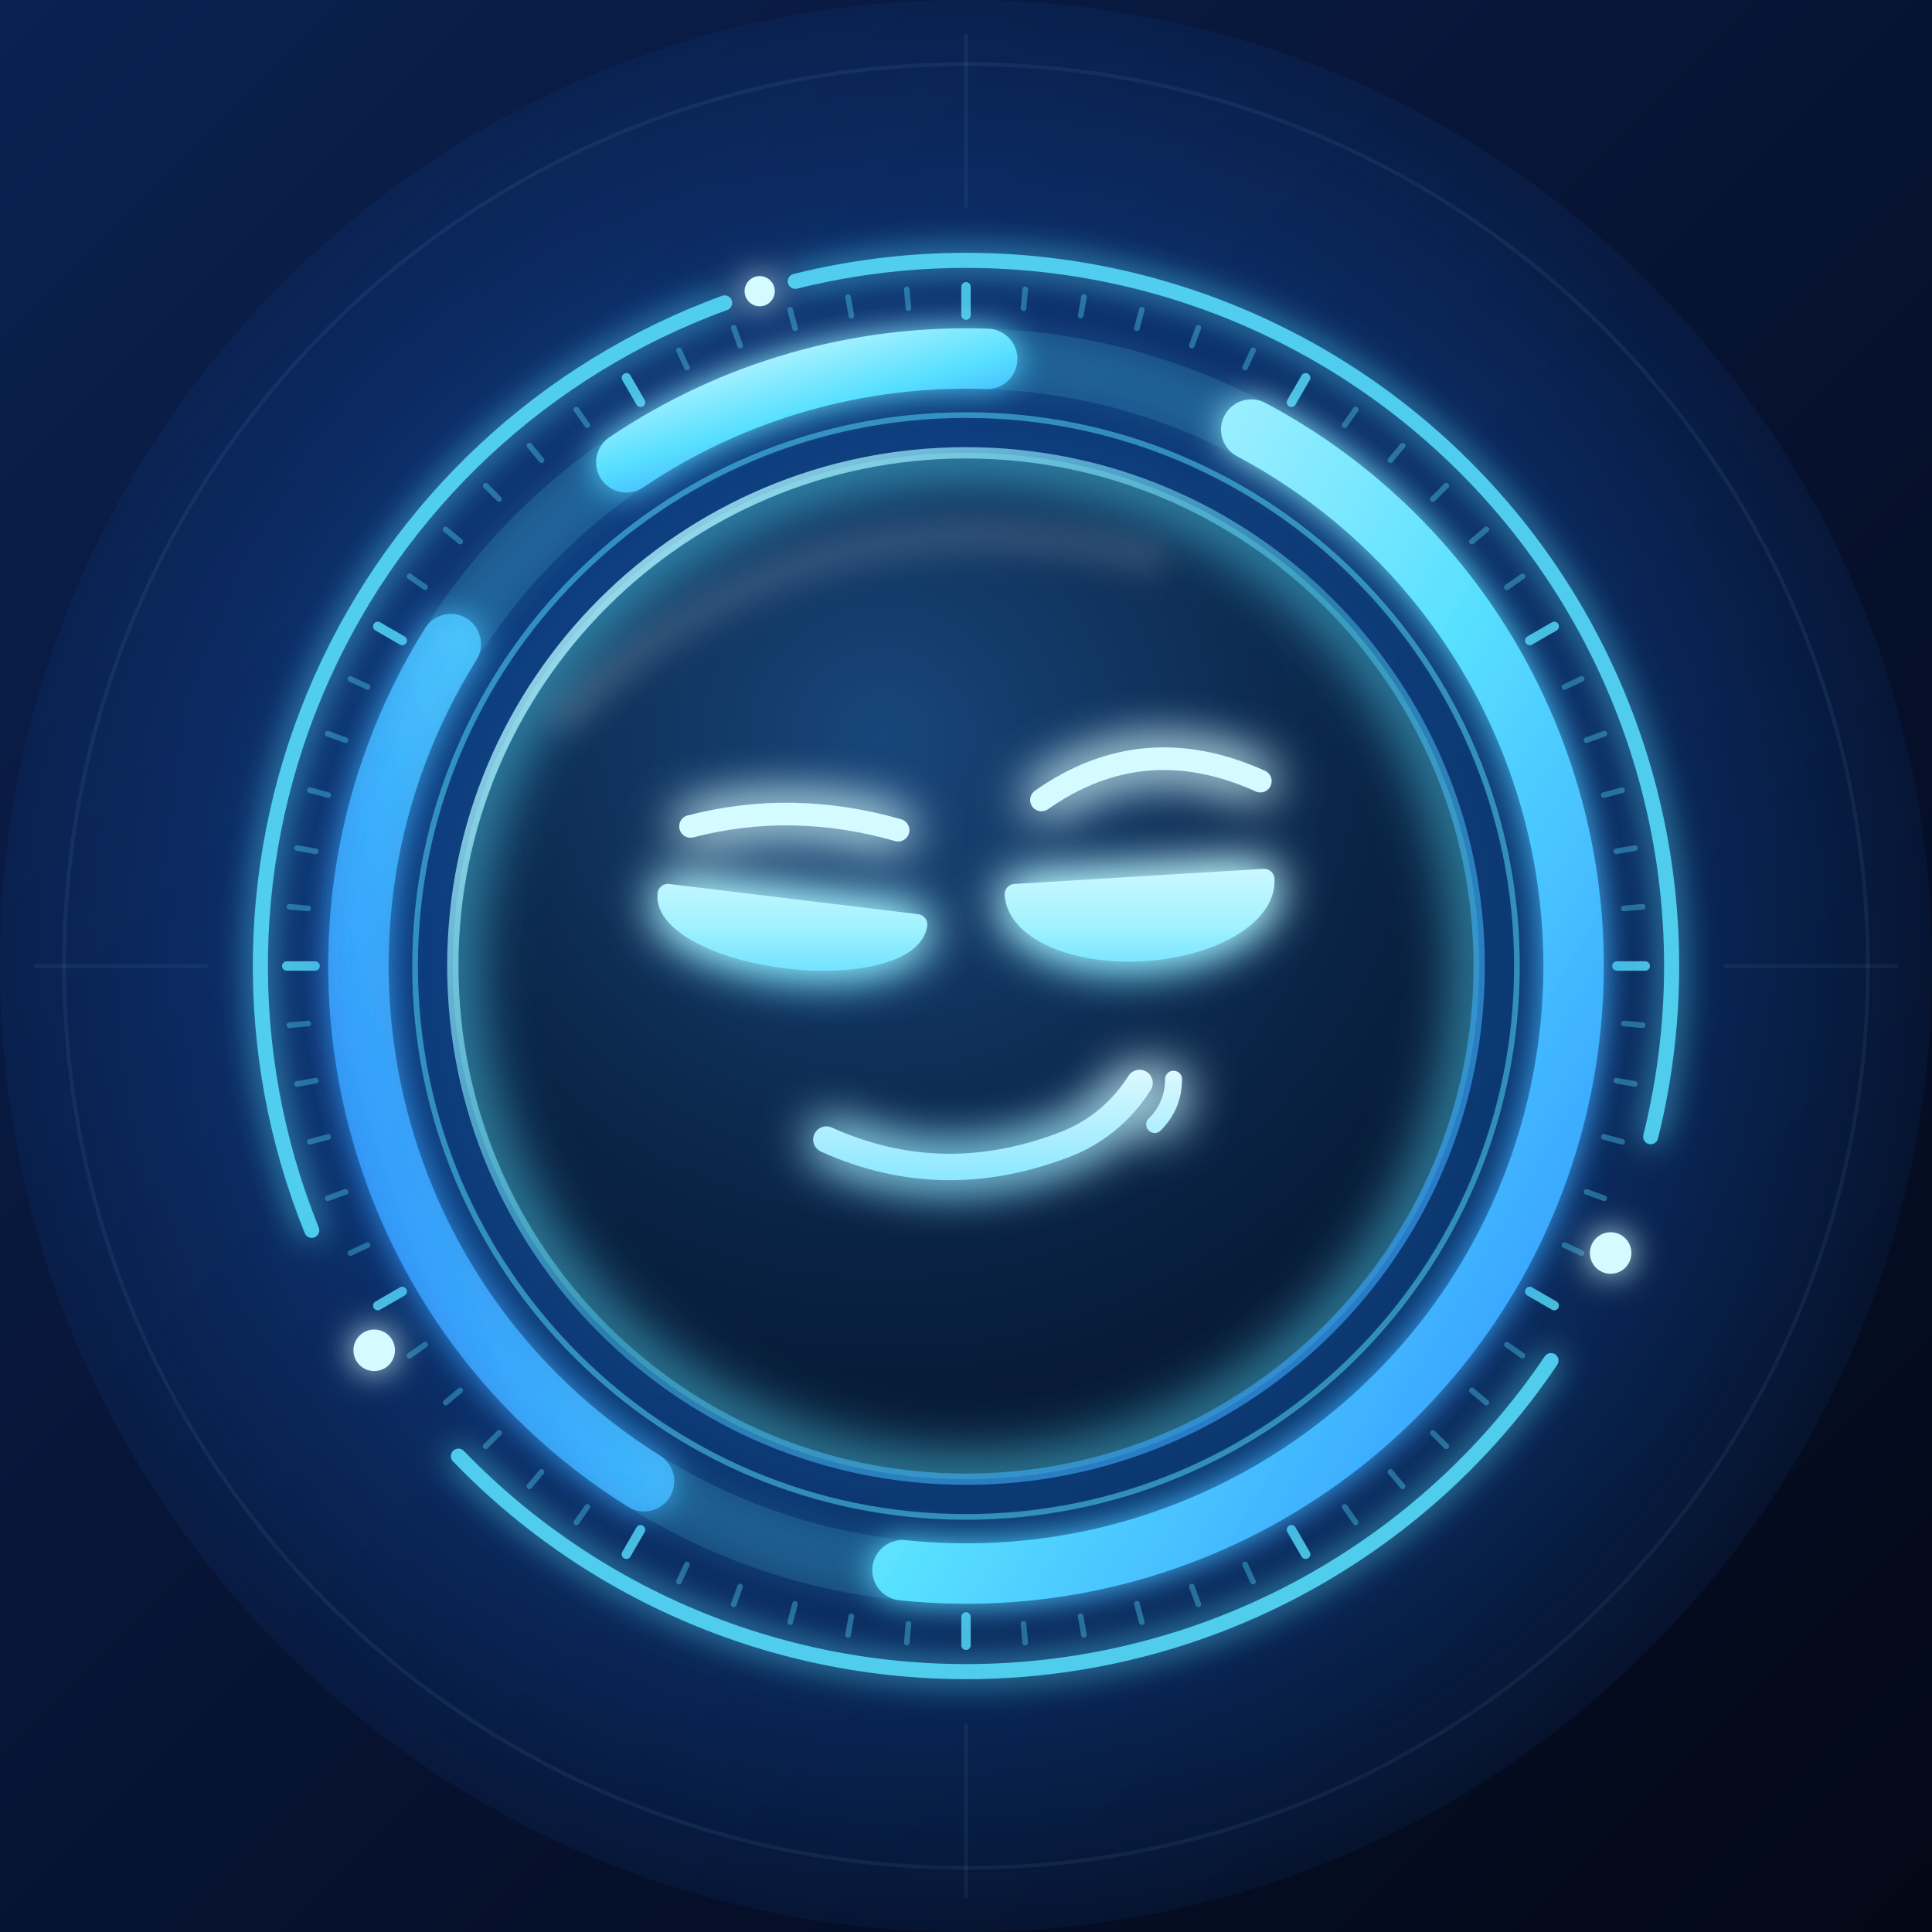
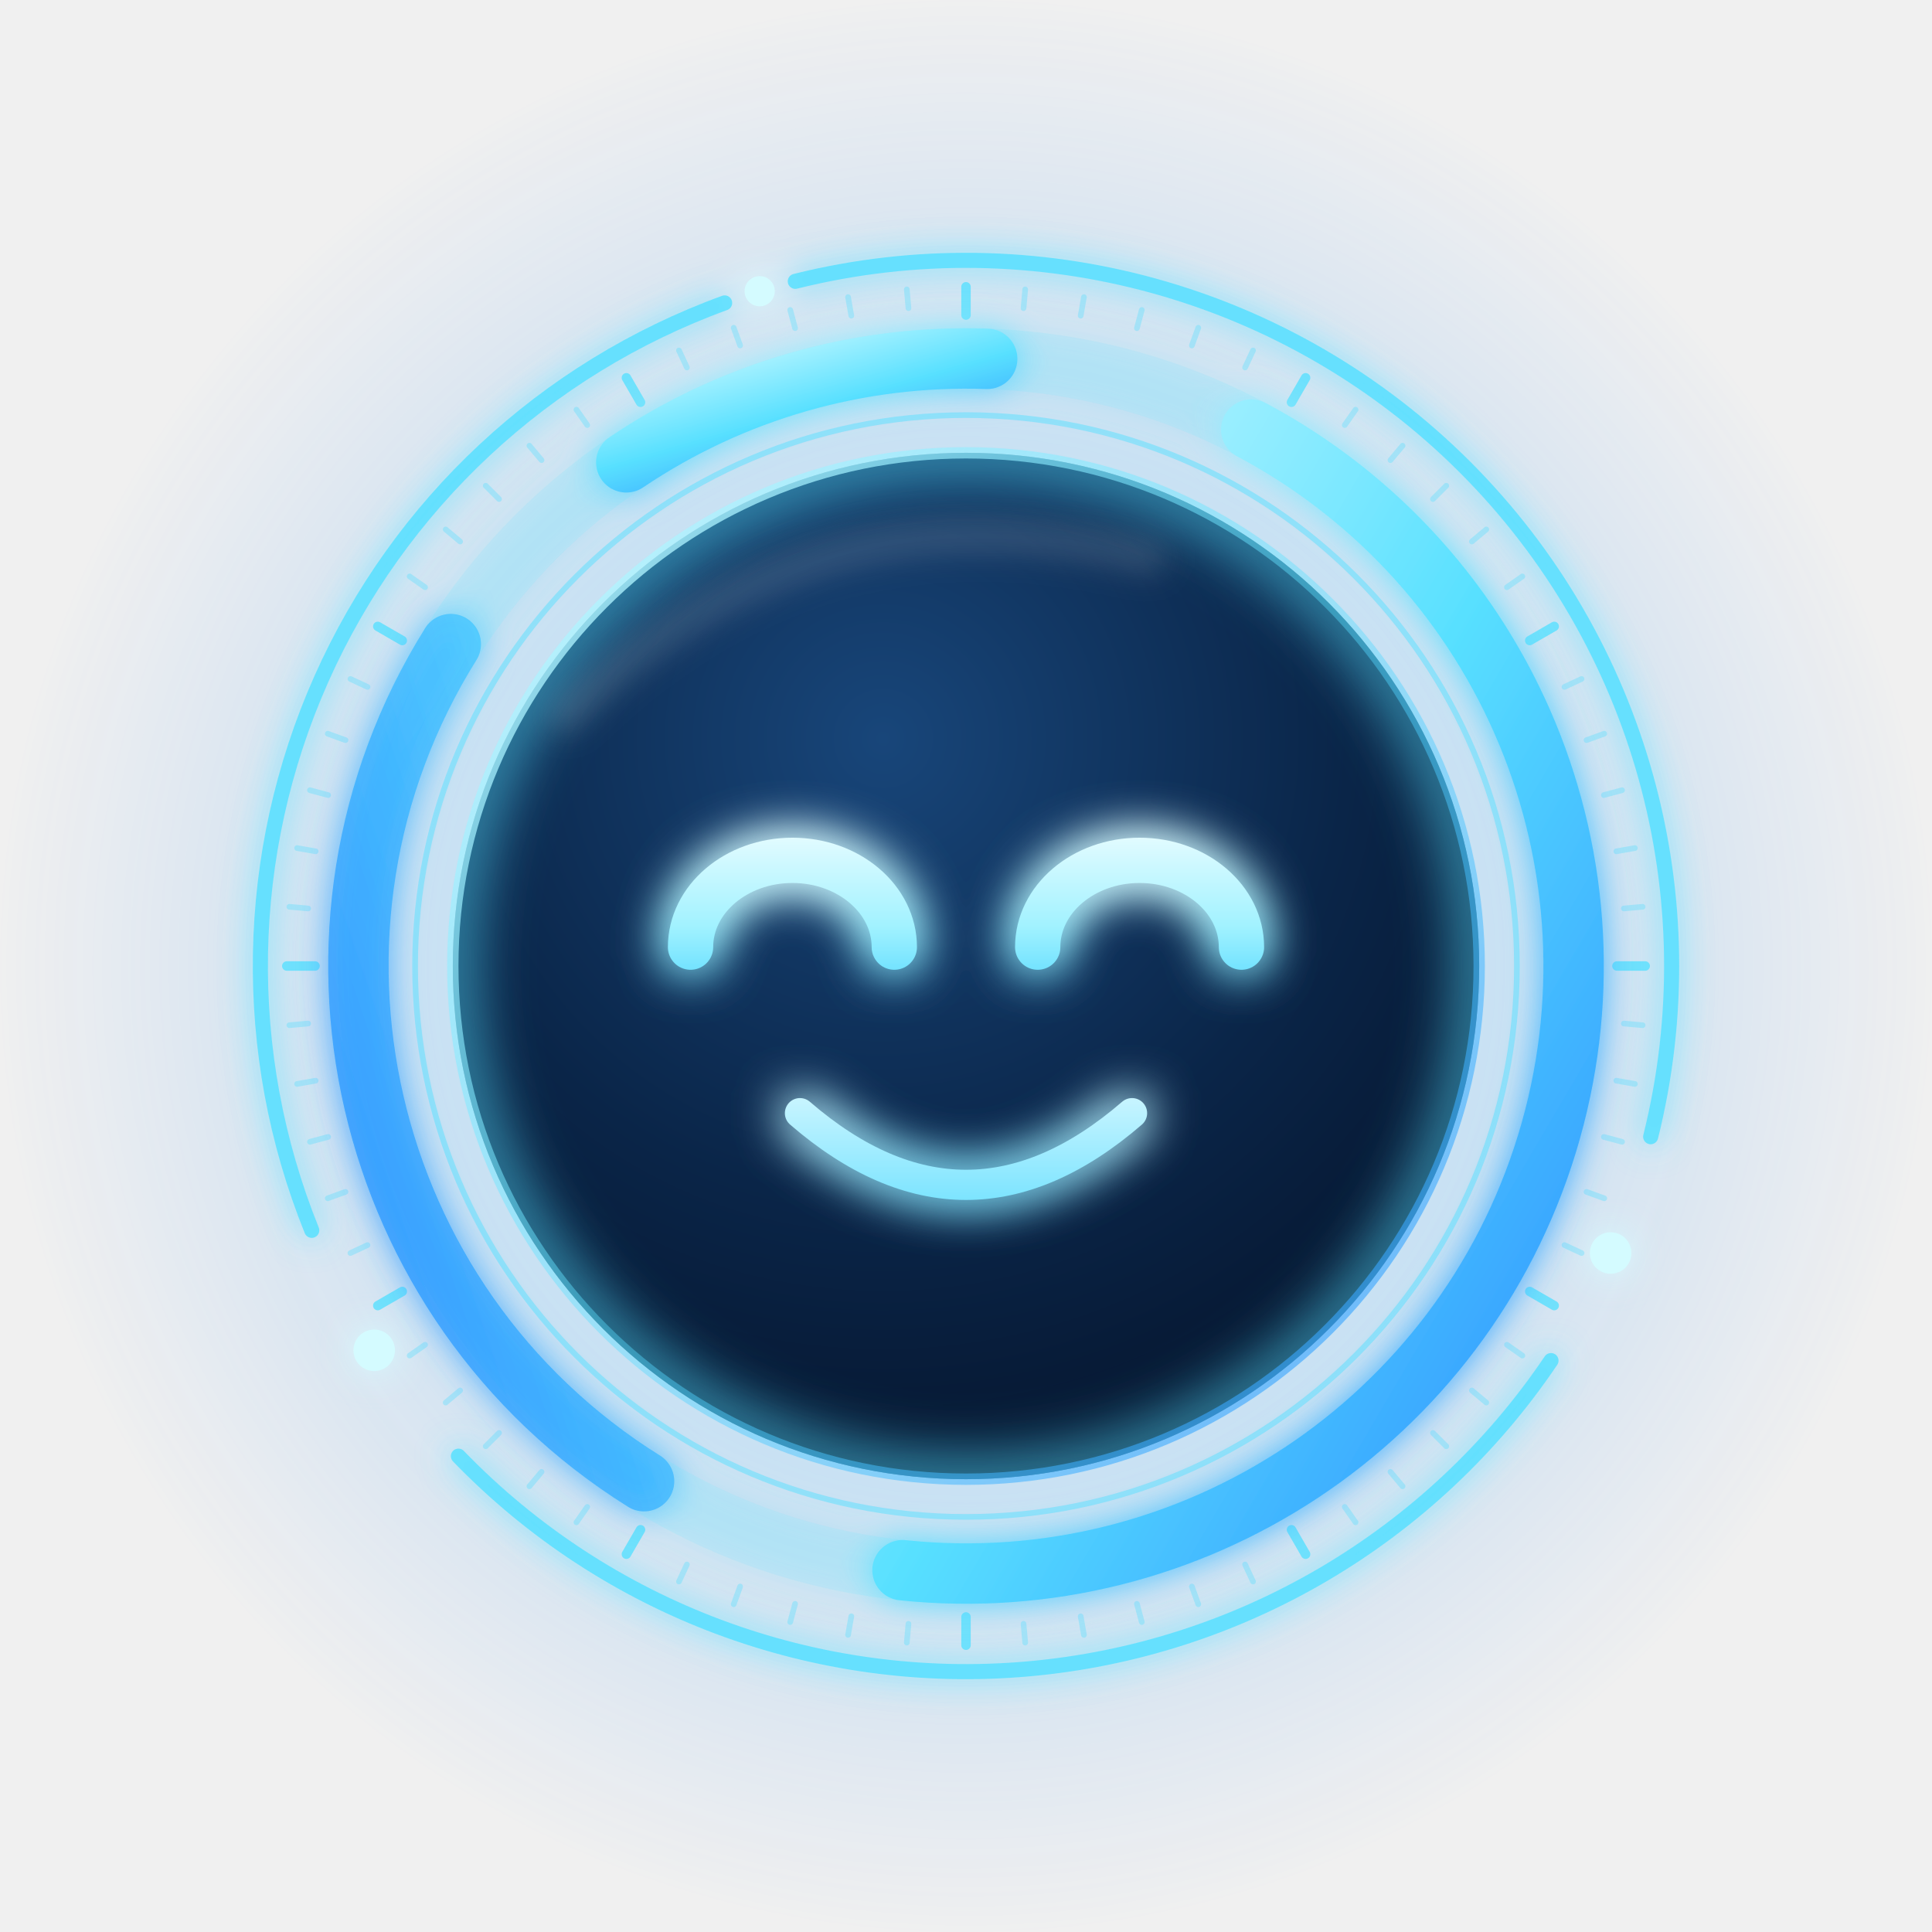
<svg xmlns="http://www.w3.org/2000/svg" viewBox="0 0 1024 1024" width="1024" height="1024">
  <defs>
-     <linearGradient id="bg" x1="0" y1="0" x2="1" y2="1">
-       <stop offset="0" stop-color="#0B2150" />
-       <stop offset=".55" stop-color="#061230" />
-       <stop offset="1" stop-color="#030816" />
-     </linearGradient>
-     <radialGradient id="halo" cx="50%" cy="50%" r="55%">
-       <stop offset="0" stop-color="#17C8FF" stop-opacity=".7" />
-       <stop offset=".6" stop-color="#1A7BFF" stop-opacity=".26" />
+     <radialGradient id="halo" cx="50%" cy="50%" r="50%">
+       <stop offset="0" stop-color="#17C8FF" stop-opacity=".4" />
      <stop offset="1" stop-color="#1A7BFF" stop-opacity="0" />
    </radialGradient>
    <linearGradient id="ringA" x1="0" y1="0" x2="1" y2="1">
      <stop offset="0" stop-color="#D4FBFF" />
      <stop offset=".5" stop-color="#58E0FF" />
      <stop offset="1" stop-color="#2B8CFF" />
    </linearGradient>
    <linearGradient id="ringB" x1="1" y1="0" x2="0" y2="1">
      <stop offset="0" stop-color="#58E0FF" />
      <stop offset="1" stop-color="#2B8CFF" />
    </linearGradient>
    <radialGradient id="face" cx="42%" cy="28%" r="90%">
      <stop offset="0" stop-color="#18467A" />
      <stop offset=".5" stop-color="#0A2548" />
      <stop offset="1" stop-color="#030D20" />
    </radialGradient>
    <radialGradient id="under" cx="50%" cy="50%" r="50%">
      <stop offset="0" stop-color="#3FD2FF" stop-opacity=".32" />
      <stop offset="1" stop-color="#3FD2FF" stop-opacity="0" />
    </radialGradient>
    <linearGradient id="rim" x1="0" y1="0" x2="1" y2="1">
      <stop offset="0" stop-color="#D4FBFF" stop-opacity=".95" />
      <stop offset=".5" stop-color="#58E0FF" stop-opacity=".4" />
      <stop offset="1" stop-color="#2B8CFF" stop-opacity=".7" />
    </linearGradient>
    <linearGradient id="eyeFill" gradientUnits="userSpaceOnUse" x1="0" y1="430" x2="0" y2="540">
      <stop offset="0" stop-color="#F4FEFF" />
      <stop offset=".55" stop-color="#A2F2FF" />
      <stop offset="1" stop-color="#3FD2FF" />
    </linearGradient>
    <linearGradient id="mouthFill" gradientUnits="userSpaceOnUse" x1="0" y1="550" x2="0" y2="660">
      <stop offset="0" stop-color="#F4FEFF" />
      <stop offset="1" stop-color="#5BDDFF" />
    </linearGradient>
    <clipPath id="faceClip">
      <circle cx="512" cy="512" r="272" />
    </clipPath>
    <filter id="innerGlow" x="-20%" y="-20%" width="140%" height="140%">
      <feGaussianBlur stdDeviation="14" />
    </filter>
    <filter id="soft" x="-20%" y="-50%" width="140%" height="200%">
      <feGaussianBlur stdDeviation="8" />
    </filter>
    <filter id="bloom" x="-30%" y="-30%" width="160%" height="160%">
      <feGaussianBlur in="SourceGraphic" stdDeviation="13" result="b" />
      <feMerge>
        <feMergeNode in="b" />
        <feMergeNode in="b" />
        <feMergeNode in="SourceGraphic" />
      </feMerge>
    </filter>
    <filter id="bloomSoft" x="-20%" y="-20%" width="140%" height="140%">
      <feGaussianBlur in="SourceGraphic" stdDeviation="9" result="b" />
      <feMerge>
        <feMergeNode in="b" />
        <feMergeNode in="SourceGraphic" />
      </feMerge>
    </filter>
  </defs>
-   <rect width="1024" height="1024" fill="url(#bg)" />
-   <g stroke="#8FE9FF" stroke-opacity=".07" stroke-width="2" fill="none">
-     <circle cx="512" cy="512" r="478" />
-     <path d="M512 18V110M512 914V1006M18 512H110M914 512H1006" />
-   </g>
  <circle cx="512" cy="512" r="512" fill="url(#halo)" />
  <g transform="translate(512 512) scale(1) translate(-512 -512)">
    <g filter="url(#bloomSoft)">
      <path d="M421.52 149.11A374 374 0 0 1 874.89 602.48" fill="none" stroke="#58E0FF" stroke-opacity=".85" stroke-width="8" stroke-linecap="round" />
      <path d="M822.06 721.14A374 374 0 0 1 242.97 771.8" fill="none" stroke="#58E0FF" stroke-opacity=".85" stroke-width="8" stroke-linecap="round" />
      <path d="M165.23 652.1A374 374 0 0 1 384.08 160.55" fill="none" stroke="#58E0FF" stroke-opacity=".85" stroke-width="8" stroke-linecap="round" />
      <circle cx="853.67" cy="664.12" r="11" fill="#D4FBFF" />
      <circle cx="198.34" cy="715.69" r="11" fill="#D4FBFF" />
      <circle cx="402.65" cy="154.34" r="8" fill="#D4FBFF" />
    </g>
    <g>
      <path d="M860.67 542.5L870.63 543.38M856.68 572.78L866.53 574.51M850.07 602.59L859.73 605.17M840.89 631.71L850.29 635.13M829.21 659.92L838.27 664.14M798.7 712.75L806.89 718.49M780.12 736.98L787.78 743.4M759.49 759.49L766.56 766.56M736.98 780.12L743.4 787.78M712.75 798.7L718.49 806.89M659.92 829.21L664.14 838.27M631.71 840.89L635.13 850.29M602.59 850.07L605.17 859.73M572.78 856.68L574.51 866.53M542.5 860.67L543.38 870.63M481.5 860.67L480.62 870.63M451.22 856.68L449.49 866.53M421.41 850.07L418.83 859.73M392.29 840.89L388.87 850.29M364.08 829.21L359.86 838.27M311.25 798.7L305.51 806.89M287.02 780.12L280.6 787.78M264.51 759.49L257.44 766.56M243.88 736.98L236.22 743.4M225.3 712.75L217.11 718.49M194.79 659.92L185.73 664.14M183.11 631.71L173.71 635.13M173.93 602.59L164.27 605.17M167.32 572.78L157.47 574.51M163.33 542.5L153.37 543.38M163.33 481.5L153.37 480.62M167.32 451.22L157.47 449.49M173.93 421.41L164.27 418.83M183.11 392.29L173.71 388.87M194.79 364.08L185.73 359.86M225.3 311.25L217.11 305.51M243.88 287.02L236.22 280.6M264.51 264.51L257.44 257.44M287.02 243.88L280.6 236.22M311.25 225.3L305.51 217.11M364.08 194.79L359.86 185.73M392.29 183.11L388.87 173.71M421.41 173.93L418.83 164.27M451.22 167.32L449.49 157.47M481.5 163.33L480.62 153.37M542.5 163.33L543.38 153.37M572.78 167.32L574.51 157.47M602.59 173.93L605.17 164.27M631.71 183.11L635.13 173.71M659.92 194.79L664.14 185.73M712.75 225.3L718.49 217.11M736.98 243.88L743.4 236.22M759.49 264.51L766.56 257.44M780.12 287.02L787.78 280.6M798.7 311.25L806.89 305.51M829.21 364.08L838.27 359.86M840.89 392.29L850.29 388.87M850.07 421.41L859.73 418.83M856.68 451.22L866.53 449.49M860.67 481.5L870.63 480.62" fill="none" stroke="#58E0FF" stroke-opacity=".36" stroke-width="3" stroke-linecap="round" />
      <path d="M857 512L872 512M810.78 684.5L823.77 692M684.5 810.78L692 823.77M512 857L512 872M339.5 810.78L332 823.77M213.22 684.5L200.23 692M167 512L152 512M213.22 339.5L200.23 332M339.5 213.22L332 200.23M512 167L512 152M684.5 213.22L692 200.23M810.78 339.5L823.77 332" fill="none" stroke="#58E0FF" stroke-opacity=".8" stroke-width="5" stroke-linecap="round" />
    </g>
    <g filter="url(#bloomSoft)">
      <circle cx="512" cy="512" r="322" fill="none" stroke="#58E0FF" stroke-opacity=".14" stroke-width="32" />
      <path d="M663.17 227.69A322 322 0 0 1 478.34 832.24" fill="none" stroke="url(#ringA)" stroke-width="32" stroke-linecap="round" />
      <path d="M341.37 785.07A322 322 0 0 1 238.93 341.37" fill="none" stroke="url(#ringB)" stroke-width="32" stroke-linecap="round" stroke-opacity=".85" />
      <path d="M331.94 245.05A322 322 0 0 1 523.24 190.2" fill="none" stroke="url(#ringA)" stroke-width="32" stroke-linecap="round" />
    </g>
    <circle cx="512" cy="512" r="292" fill="none" stroke="#58E0FF" stroke-opacity=".5" stroke-width="3" />
    <circle cx="512" cy="512" r="272" fill="url(#face)" />
    <g clip-path="url(#faceClip)">
      <circle cx="512" cy="512" r="274" fill="none" stroke="#58E0FF" stroke-opacity=".55" stroke-width="30" filter="url(#innerGlow)" />
      <ellipse cx="512" cy="1010" rx="330" ry="250" fill="url(#under)" />
    </g>
    <circle cx="512" cy="512" r="272" fill="none" stroke="url(#rim)" stroke-width="6" />
    <path d="M300 380Q430 250 610 296" fill="none" stroke="#fff" stroke-opacity=".16" stroke-width="16" stroke-linecap="round" filter="url(#soft)" />
    <g filter="url(#bloom)">
-       <path d="M354 474L486 490A66.48 26 6.91 0 1 354 474Z" fill="url(#eyeFill)" stroke="url(#eyeFill)" stroke-width="11" stroke-linejoin="round" />
-       <path d="M538 474L670 466A66.12 34 -3.47 0 1 538 474Z" fill="url(#eyeFill)" stroke="url(#eyeFill)" stroke-width="11" stroke-linejoin="round" />
-       <path d="M366 438Q420 424 476 440" fill="none" stroke="#D4FBFF" stroke-width="12" stroke-linecap="round" />
-       <path d="M552 424Q606 386 668 414" fill="none" stroke="#D4FBFF" stroke-width="12" stroke-linecap="round" />
-       <path d="M438 604Q500 632 566 606Q590 596 604 574" fill="none" stroke="url(#mouthFill)" stroke-width="14" stroke-linecap="round" stroke-linejoin="round" />
-       <path d="M612 596Q622 586 622 572" fill="none" stroke="url(#mouthFill)" stroke-width="9" stroke-linecap="round" />
+       <path d="M366 502A54 46 0 0 1 474 502" fill="none" stroke="url(#eyeFill)" stroke-width="24" stroke-linecap="round" />
+       <path d="M550 502A54 46 0 0 1 658 502" fill="none" stroke="url(#eyeFill)" stroke-width="24" stroke-linecap="round" />
+       <path d="M424 590Q512 666 600 590" fill="none" stroke="url(#mouthFill)" stroke-width="16" stroke-linecap="round" stroke-linejoin="round" />
    </g>
  </g>
</svg>
